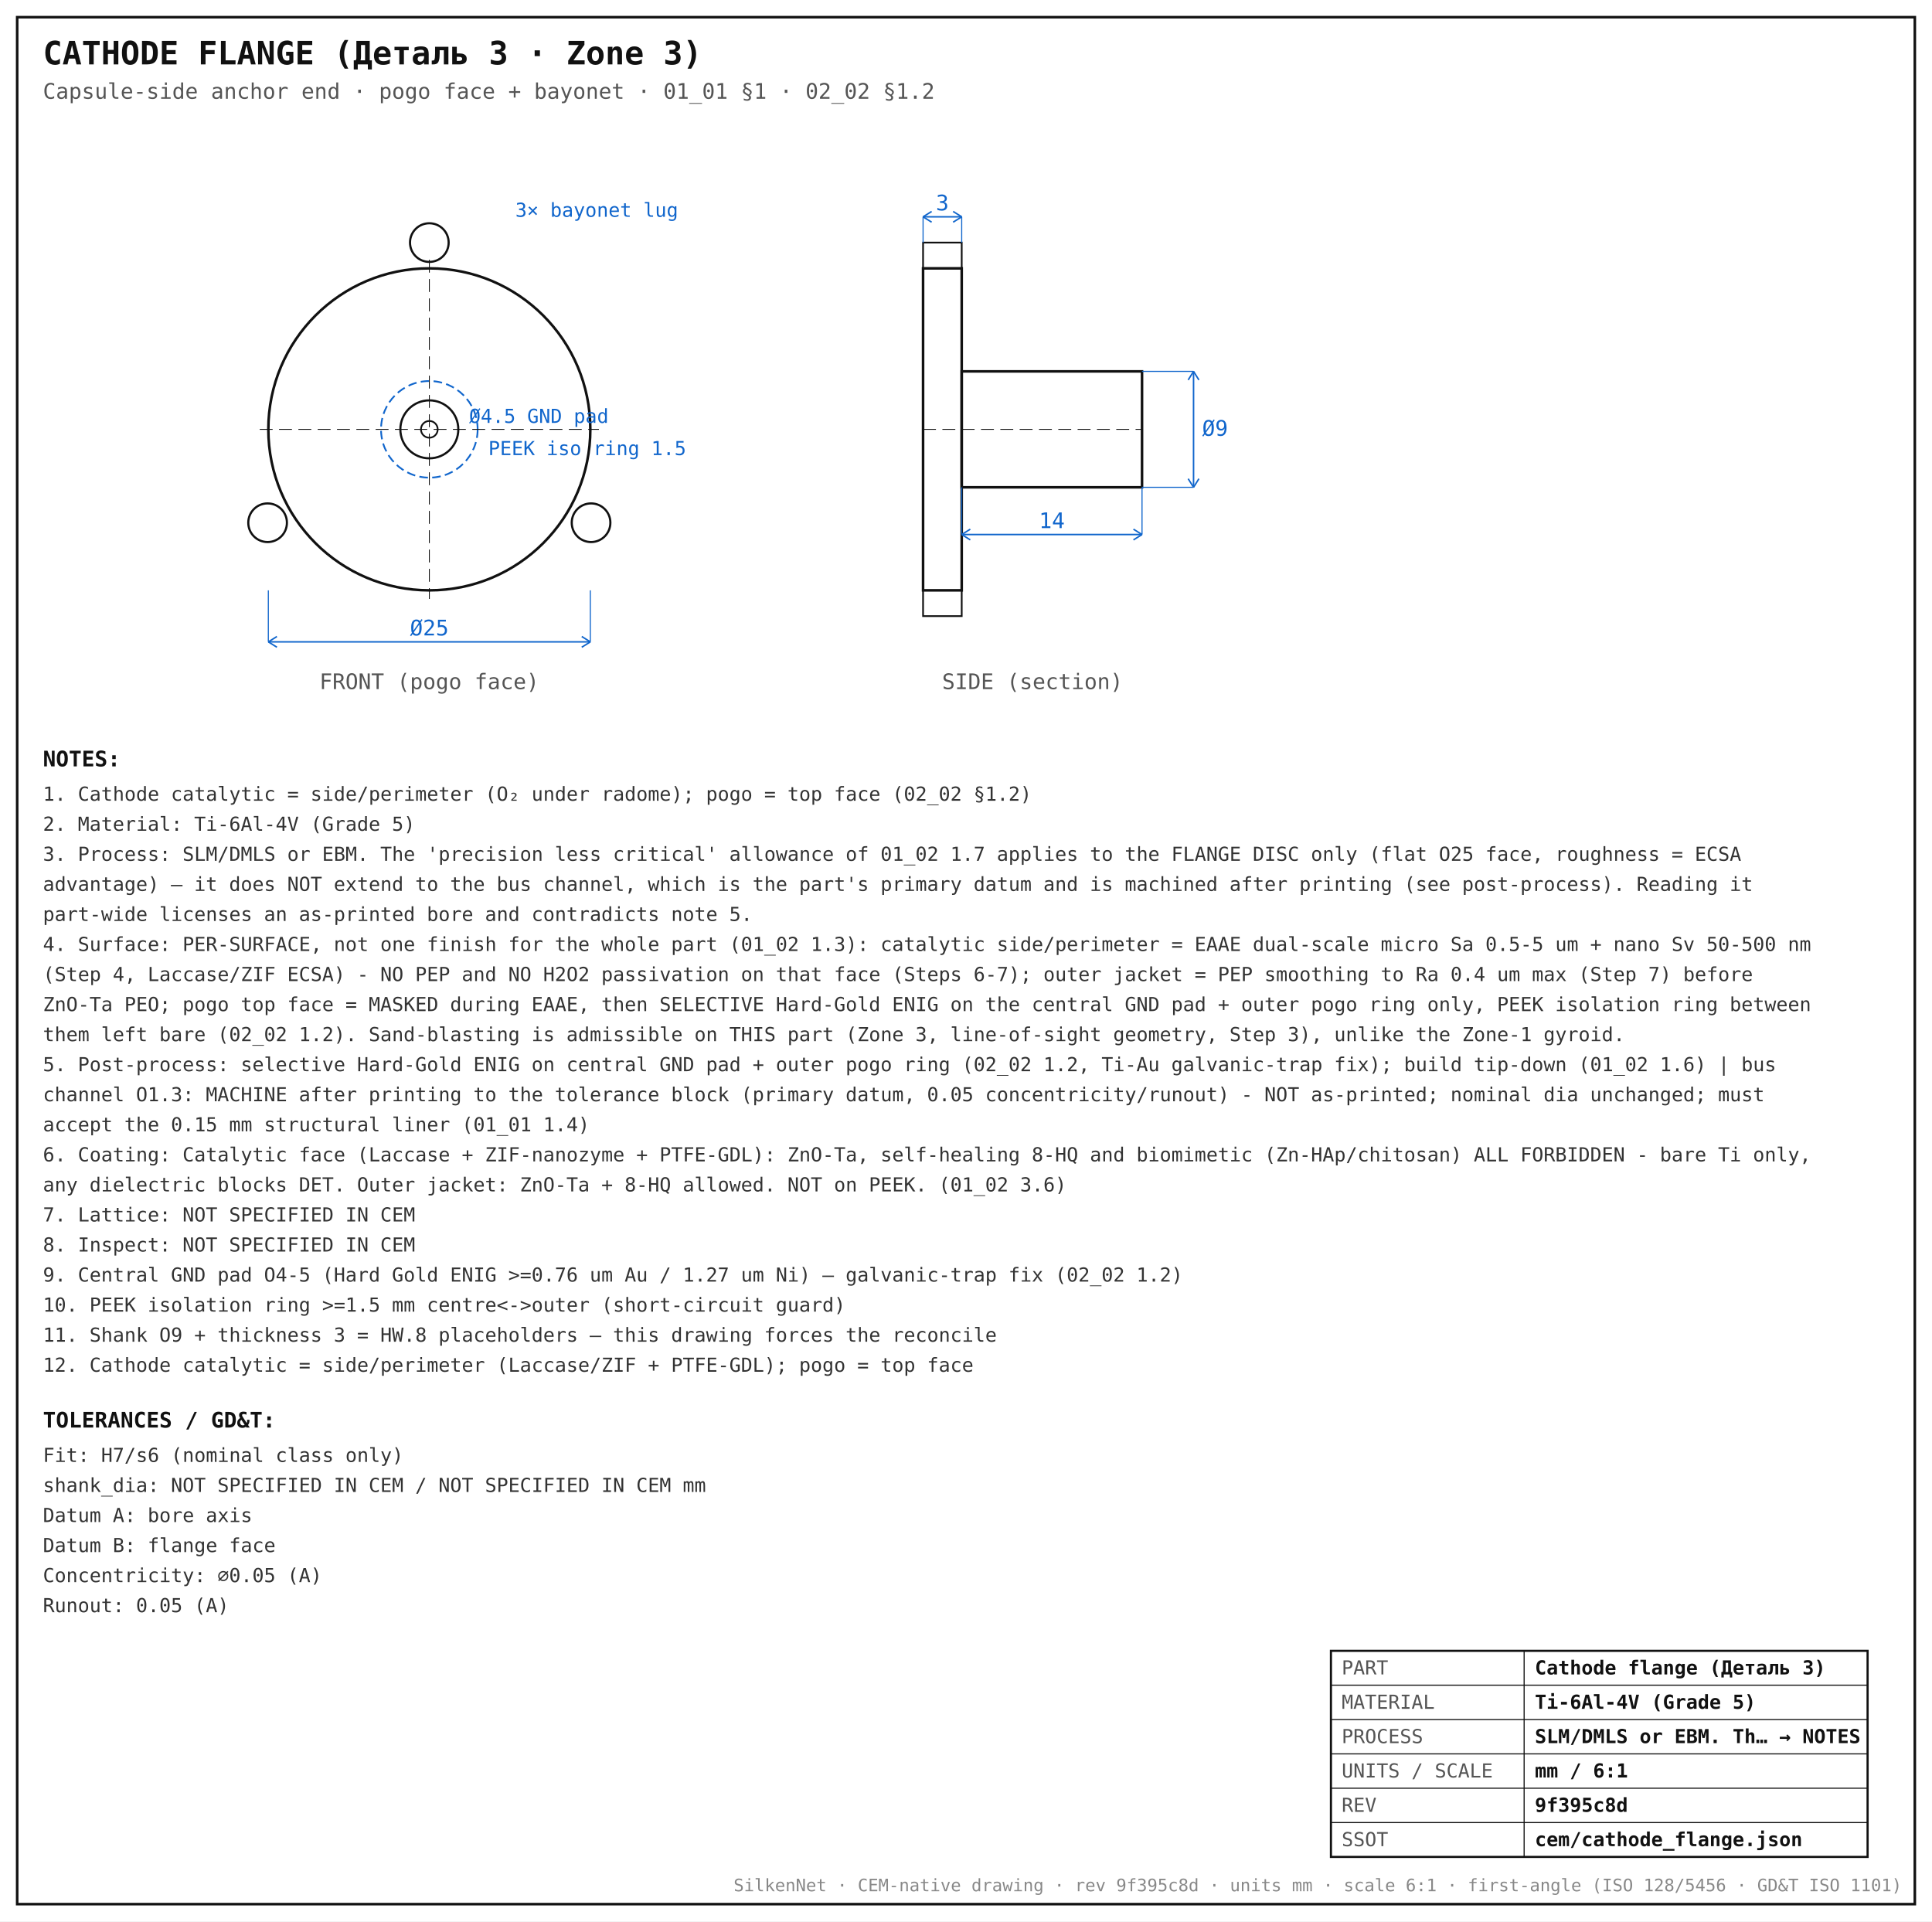
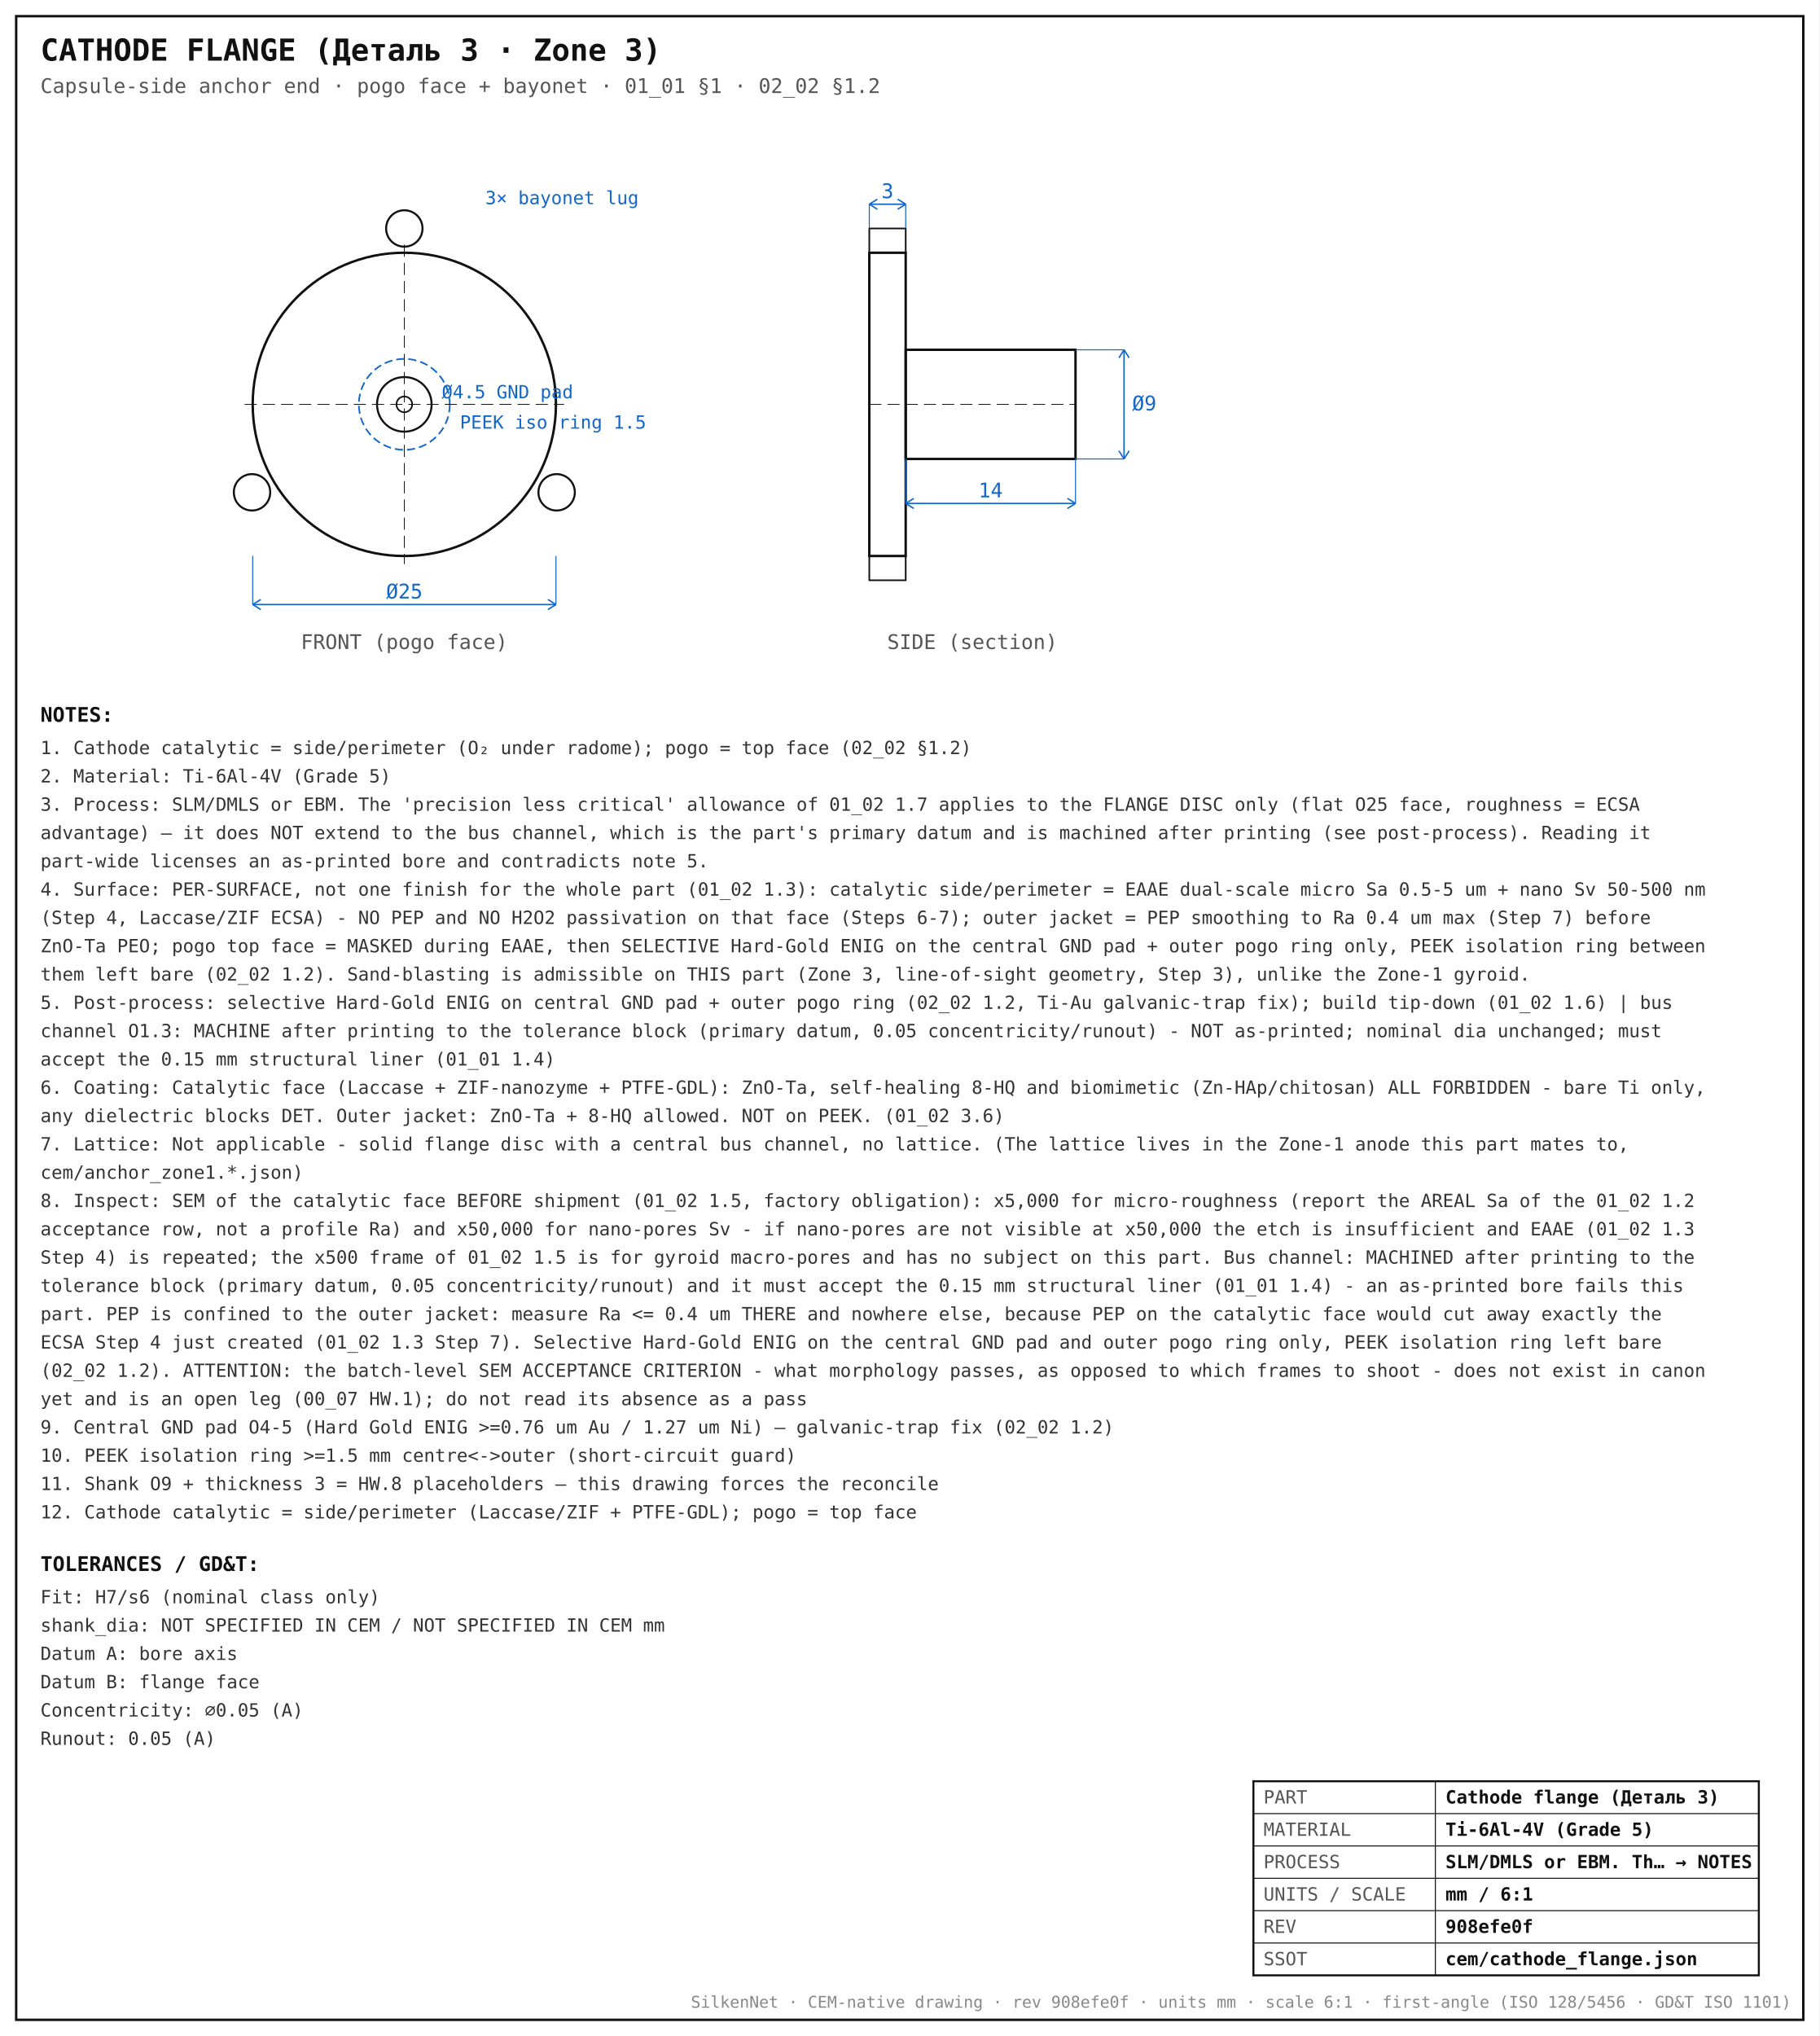
- <svg xmlns="http://www.w3.org/2000/svg" width="900" height="895" viewBox="0 0 900 895">
-   <rect x="0" y="0" width="900" height="895" fill="white" />
-   <rect x="8" y="8" width="884" height="879" fill="none" stroke="#111" stroke-width="1.2" />
+ <svg xmlns="http://www.w3.org/2000/svg" width="900" height="1007" viewBox="0 0 900 1007">
+   <rect x="0" y="0" width="900" height="1007" fill="white" />
+   <rect x="8" y="8" width="884" height="991" fill="none" stroke="#111" stroke-width="1.2" />
  <text x="20" y="30" font-family="monospace" font-size="15" text-anchor="start" fill="#111" font-weight="bold">CATHODE FLANGE  (Деталь 3 · Zone 3)</text>
  <text x="20" y="46" font-family="monospace" font-size="10" text-anchor="start" fill="#555" font-weight="normal">Capsule-side anchor end · pogo face + bayonet · 01_01 §1 · 02_02 §1.2</text>
  <circle cx="200" cy="113" r="9" fill="none" stroke="#111" stroke-width="1" />
  <circle cx="275.34" cy="243.5" r="9" fill="none" stroke="#111" stroke-width="1" />
  <circle cx="124.66" cy="243.5" r="9" fill="none" stroke="#111" stroke-width="1" />
  <circle cx="200" cy="200" r="75" fill="none" stroke="#111" stroke-width="1.2" />
  <circle cx="200" cy="200" r="22.5" fill="none" stroke="#1166cc" stroke-width="0.8" stroke-dasharray="4 2" />
  <circle cx="200" cy="200" r="13.5" fill="none" stroke="#111" stroke-width="1" />
  <circle cx="200" cy="200" r="3.9" fill="none" stroke="#111" stroke-width="0.8" />
  <line x1="121" y1="200" x2="279" y2="200" stroke="#111" stroke-width="0.4" stroke-dasharray="6 3" />
  <line x1="200" y1="121" x2="200" y2="279" stroke="#111" stroke-width="0.4" stroke-dasharray="6 3" />
  <text x="200" y="321" font-family="monospace" font-size="10" text-anchor="middle" fill="#555" font-weight="normal">FRONT (pogo face)</text>
  <line x1="125" y1="275" x2="125" y2="299" stroke="#1166cc" stroke-width="0.5" />
  <line x1="275" y1="275" x2="275" y2="299" stroke="#1166cc" stroke-width="0.5" />
  <line x1="125" y1="299" x2="275" y2="299" stroke="#1166cc" stroke-width="0.7" />
  <line x1="125" y1="299" x2="129" y2="296.5" stroke="#1166cc" stroke-width="0.7" />
  <line x1="125" y1="299" x2="129" y2="301.5" stroke="#1166cc" stroke-width="0.7" />
  <line x1="275" y1="299" x2="271" y2="296.5" stroke="#1166cc" stroke-width="0.7" />
  <line x1="275" y1="299" x2="271" y2="301.5" stroke="#1166cc" stroke-width="0.7" />
  <text x="200" y="296" font-family="monospace" font-size="10" text-anchor="middle" fill="#1166cc" font-weight="normal">Ø25</text>
  <text x="218.5" y="197" font-family="monospace" font-size="9" text-anchor="start" fill="#1166cc" font-weight="normal">Ø4.5 GND pad</text>
  <text x="227.5" y="212" font-family="monospace" font-size="9" text-anchor="start" fill="#1166cc" font-weight="normal">PEEK iso ring 1.5</text>
  <text x="278" y="101" font-family="monospace" font-size="9" text-anchor="middle" fill="#1166cc" font-weight="normal">3× bayonet lug</text>
  <rect x="430" y="125" width="18" height="150" fill="none" stroke="#111" stroke-width="1.2" />
  <rect x="448" y="173" width="84" height="54" fill="none" stroke="#111" stroke-width="1.2" />
  <rect x="430" y="113" width="18" height="12" fill="none" stroke="#111" stroke-width="0.8" />
  <rect x="430" y="275" width="18" height="12" fill="none" stroke="#111" stroke-width="0.8" />
  <line x1="430" y1="200" x2="532" y2="200" stroke="#111" stroke-width="0.4" stroke-dasharray="6 3" />
  <text x="481" y="321" font-family="monospace" font-size="10" text-anchor="middle" fill="#555" font-weight="normal">SIDE (section)</text>
  <line x1="430" y1="113" x2="430" y2="101" stroke="#1166cc" stroke-width="0.5" />
  <line x1="448" y1="113" x2="448" y2="101" stroke="#1166cc" stroke-width="0.5" />
  <line x1="430" y1="101" x2="448" y2="101" stroke="#1166cc" stroke-width="0.7" />
  <line x1="430" y1="101" x2="434" y2="98.5" stroke="#1166cc" stroke-width="0.7" />
  <line x1="430" y1="101" x2="434" y2="103.5" stroke="#1166cc" stroke-width="0.7" />
  <line x1="448" y1="101" x2="444" y2="98.5" stroke="#1166cc" stroke-width="0.7" />
  <line x1="448" y1="101" x2="444" y2="103.5" stroke="#1166cc" stroke-width="0.7" />
  <text x="439" y="98" font-family="monospace" font-size="10" text-anchor="middle" fill="#1166cc" font-weight="normal">3</text>
  <line x1="448" y1="227" x2="448" y2="249" stroke="#1166cc" stroke-width="0.5" />
  <line x1="532" y1="227" x2="532" y2="249" stroke="#1166cc" stroke-width="0.5" />
  <line x1="448" y1="249" x2="532" y2="249" stroke="#1166cc" stroke-width="0.7" />
  <line x1="448" y1="249" x2="452" y2="246.5" stroke="#1166cc" stroke-width="0.7" />
  <line x1="448" y1="249" x2="452" y2="251.5" stroke="#1166cc" stroke-width="0.7" />
  <line x1="532" y1="249" x2="528" y2="246.5" stroke="#1166cc" stroke-width="0.7" />
  <line x1="532" y1="249" x2="528" y2="251.5" stroke="#1166cc" stroke-width="0.7" />
  <text x="490" y="246" font-family="monospace" font-size="10" text-anchor="middle" fill="#1166cc" font-weight="normal">14</text>
  <line x1="532" y1="173" x2="556" y2="173" stroke="#1166cc" stroke-width="0.5" />
  <line x1="532" y1="227" x2="556" y2="227" stroke="#1166cc" stroke-width="0.5" />
  <line x1="556" y1="173" x2="556" y2="227" stroke="#1166cc" stroke-width="0.7" />
  <line x1="556" y1="173" x2="553.5" y2="177" stroke="#1166cc" stroke-width="0.7" />
  <line x1="556" y1="173" x2="558.5" y2="177" stroke="#1166cc" stroke-width="0.7" />
  <line x1="556" y1="227" x2="553.5" y2="223" stroke="#1166cc" stroke-width="0.7" />
  <line x1="556" y1="227" x2="558.5" y2="223" stroke="#1166cc" stroke-width="0.7" />
  <text x="560" y="203" font-family="monospace" font-size="10" text-anchor="start" fill="#1166cc" font-weight="normal">Ø9</text>
  <text x="20" y="357" font-family="monospace" font-size="10" text-anchor="start" fill="#111" font-weight="bold">NOTES:</text>
  <text x="20" y="373" font-family="monospace" font-size="9" text-anchor="start" fill="#333" font-weight="normal">1. Cathode catalytic = side/perimeter (O₂ under radome); pogo = top face (02_02 §1.2)</text>
  <text x="20" y="387" font-family="monospace" font-size="9" text-anchor="start" fill="#333" font-weight="normal">2. Material: Ti-6Al-4V (Grade 5)</text>
  <text x="20" y="401" font-family="monospace" font-size="9" text-anchor="start" fill="#333" font-weight="normal">3. Process: SLM/DMLS or EBM. The 'precision less critical' allowance of 01_02 1.7 applies to the FLANGE DISC only (flat O25 face, roughness = ECSA</text>
  <text x="20" y="415" font-family="monospace" font-size="9" text-anchor="start" fill="#333" font-weight="normal">   advantage) — it does NOT extend to the bus channel, which is the part's primary datum and is machined after printing (see post-process). Reading it</text>
  <text x="20" y="429" font-family="monospace" font-size="9" text-anchor="start" fill="#333" font-weight="normal">   part-wide licenses an as-printed bore and contradicts note 5.</text>
  <text x="20" y="443" font-family="monospace" font-size="9" text-anchor="start" fill="#333" font-weight="normal">4. Surface: PER-SURFACE, not one finish for the whole part (01_02 1.3): catalytic side/perimeter = EAAE dual-scale micro Sa 0.5-5 um + nano Sv 50-500 nm</text>
  <text x="20" y="457" font-family="monospace" font-size="9" text-anchor="start" fill="#333" font-weight="normal">   (Step 4, Laccase/ZIF ECSA) - NO PEP and NO H2O2 passivation on that face (Steps 6-7); outer jacket = PEP smoothing to Ra 0.4 um max (Step 7) before</text>
  <text x="20" y="471" font-family="monospace" font-size="9" text-anchor="start" fill="#333" font-weight="normal">   ZnO-Ta PEO; pogo top face = MASKED during EAAE, then SELECTIVE Hard-Gold ENIG on the central GND pad + outer pogo ring only, PEEK isolation ring between</text>
  <text x="20" y="485" font-family="monospace" font-size="9" text-anchor="start" fill="#333" font-weight="normal">   them left bare (02_02 1.2). Sand-blasting is admissible on THIS part (Zone 3, line-of-sight geometry, Step 3), unlike the Zone-1 gyroid.</text>
  <text x="20" y="499" font-family="monospace" font-size="9" text-anchor="start" fill="#333" font-weight="normal">5. Post-process: selective Hard-Gold ENIG on central GND pad + outer pogo ring (02_02 1.2, Ti-Au galvanic-trap fix); build tip-down (01_02 1.6) | bus</text>
  <text x="20" y="513" font-family="monospace" font-size="9" text-anchor="start" fill="#333" font-weight="normal">   channel O1.3: MACHINE after printing to the tolerance block (primary datum, 0.05 concentricity/runout) - NOT as-printed; nominal dia unchanged; must</text>
  <text x="20" y="527" font-family="monospace" font-size="9" text-anchor="start" fill="#333" font-weight="normal">   accept the 0.15 mm structural liner (01_01 1.4)</text>
  <text x="20" y="541" font-family="monospace" font-size="9" text-anchor="start" fill="#333" font-weight="normal">6. Coating: Catalytic face (Laccase + ZIF-nanozyme + PTFE-GDL): ZnO-Ta, self-healing 8-HQ and biomimetic (Zn-HAp/chitosan) ALL FORBIDDEN - bare Ti only,</text>
  <text x="20" y="555" font-family="monospace" font-size="9" text-anchor="start" fill="#333" font-weight="normal">   any dielectric blocks DET. Outer jacket: ZnO-Ta + 8-HQ allowed. NOT on PEEK. (01_02 3.6)</text>
-   <text x="20" y="569" font-family="monospace" font-size="9" text-anchor="start" fill="#333" font-weight="normal">7. Lattice: NOT SPECIFIED IN CEM</text>
-   <text x="20" y="583" font-family="monospace" font-size="9" text-anchor="start" fill="#333" font-weight="normal">8. Inspect: NOT SPECIFIED IN CEM</text>
-   <text x="20" y="597" font-family="monospace" font-size="9" text-anchor="start" fill="#333" font-weight="normal">9. Central GND pad O4-5 (Hard Gold ENIG &gt;=0.76 um Au / 1.27 um Ni) — galvanic-trap fix (02_02 1.2)</text>
-   <text x="20" y="611" font-family="monospace" font-size="9" text-anchor="start" fill="#333" font-weight="normal">10. PEEK isolation ring &gt;=1.5 mm centre&lt;-&gt;outer (short-circuit guard)</text>
-   <text x="20" y="625" font-family="monospace" font-size="9" text-anchor="start" fill="#333" font-weight="normal">11. Shank O9 + thickness 3 = HW.8 placeholders — this drawing forces the reconcile</text>
-   <text x="20" y="639" font-family="monospace" font-size="9" text-anchor="start" fill="#333" font-weight="normal">12. Cathode catalytic = side/perimeter (Laccase/ZIF + PTFE-GDL); pogo = top face</text>
-   <text x="20" y="665" font-family="monospace" font-size="10" text-anchor="start" fill="#111" font-weight="bold">TOLERANCES / GD&amp;T:</text>
-   <text x="20" y="681" font-family="monospace" font-size="9" text-anchor="start" fill="#333" font-weight="normal">Fit: H7/s6 (nominal class only)</text>
-   <text x="20" y="695" font-family="monospace" font-size="9" text-anchor="start" fill="#333" font-weight="normal">shank_dia: NOT SPECIFIED IN CEM / NOT SPECIFIED IN CEM mm</text>
-   <text x="20" y="709" font-family="monospace" font-size="9" text-anchor="start" fill="#333" font-weight="normal">Datum A: bore axis</text>
-   <text x="20" y="723" font-family="monospace" font-size="9" text-anchor="start" fill="#333" font-weight="normal">Datum B: flange face</text>
-   <text x="20" y="737" font-family="monospace" font-size="9" text-anchor="start" fill="#333" font-weight="normal">Concentricity: ⌀0.05 (A)</text>
-   <text x="20" y="751" font-family="monospace" font-size="9" text-anchor="start" fill="#333" font-weight="normal">Runout: 0.05 (A)</text>
-   <rect x="620" y="769" width="250" height="96" fill="none" stroke="#111" stroke-width="1" />
-   <line x1="710" y1="769" x2="710" y2="785" stroke="#111" stroke-width="0.5" />
-   <text x="625" y="780" font-family="monospace" font-size="9" text-anchor="start" fill="#555" font-weight="normal">PART</text>
-   <text x="715" y="780" font-family="monospace" font-size="9" text-anchor="start" fill="#111" font-weight="bold">Cathode flange (Деталь 3)</text>
-   <line x1="620" y1="785" x2="870" y2="785" stroke="#111" stroke-width="0.5" />
-   <line x1="710" y1="785" x2="710" y2="801" stroke="#111" stroke-width="0.5" />
-   <text x="625" y="796" font-family="monospace" font-size="9" text-anchor="start" fill="#555" font-weight="normal">MATERIAL</text>
-   <text x="715" y="796" font-family="monospace" font-size="9" text-anchor="start" fill="#111" font-weight="bold">Ti-6Al-4V (Grade 5)</text>
-   <line x1="620" y1="801" x2="870" y2="801" stroke="#111" stroke-width="0.5" />
-   <line x1="710" y1="801" x2="710" y2="817" stroke="#111" stroke-width="0.5" />
-   <text x="625" y="812" font-family="monospace" font-size="9" text-anchor="start" fill="#555" font-weight="normal">PROCESS</text>
-   <text x="715" y="812" font-family="monospace" font-size="9" text-anchor="start" fill="#111" font-weight="bold">SLM/DMLS or EBM. Th… → NOTES</text>
-   <line x1="620" y1="817" x2="870" y2="817" stroke="#111" stroke-width="0.5" />
-   <line x1="710" y1="817" x2="710" y2="833" stroke="#111" stroke-width="0.5" />
-   <text x="625" y="828" font-family="monospace" font-size="9" text-anchor="start" fill="#555" font-weight="normal">UNITS / SCALE</text>
-   <text x="715" y="828" font-family="monospace" font-size="9" text-anchor="start" fill="#111" font-weight="bold">mm / 6:1</text>
-   <line x1="620" y1="833" x2="870" y2="833" stroke="#111" stroke-width="0.5" />
-   <line x1="710" y1="833" x2="710" y2="849" stroke="#111" stroke-width="0.5" />
-   <text x="625" y="844" font-family="monospace" font-size="9" text-anchor="start" fill="#555" font-weight="normal">REV</text>
-   <text x="715" y="844" font-family="monospace" font-size="9" text-anchor="start" fill="#111" font-weight="bold">9f395c8d</text>
-   <line x1="620" y1="849" x2="870" y2="849" stroke="#111" stroke-width="0.5" />
-   <line x1="710" y1="849" x2="710" y2="865" stroke="#111" stroke-width="0.5" />
-   <text x="625" y="860" font-family="monospace" font-size="9" text-anchor="start" fill="#555" font-weight="normal">SSOT</text>
-   <text x="715" y="860" font-family="monospace" font-size="9" text-anchor="start" fill="#111" font-weight="bold">cem/cathode_flange.json</text>
-   <text x="886" y="881" font-family="monospace" font-size="8" text-anchor="end" fill="#888" font-weight="normal">SilkenNet · CEM-native drawing · rev 9f395c8d · units mm · scale 6:1 · first-angle (ISO 128/5456 · GD&amp;T ISO 1101)</text>
+   <text x="20" y="569" font-family="monospace" font-size="9" text-anchor="start" fill="#333" font-weight="normal">7. Lattice: Not applicable - solid flange disc with a central bus channel, no lattice. (The lattice lives in the Zone-1 anode this part mates to,</text>
+   <text x="20" y="583" font-family="monospace" font-size="9" text-anchor="start" fill="#333" font-weight="normal">   cem/anchor_zone1.*.json)</text>
+   <text x="20" y="597" font-family="monospace" font-size="9" text-anchor="start" fill="#333" font-weight="normal">8. Inspect: SEM of the catalytic face BEFORE shipment (01_02 1.5, factory obligation): x5,000 for micro-roughness (report the AREAL Sa of the 01_02 1.2</text>
+   <text x="20" y="611" font-family="monospace" font-size="9" text-anchor="start" fill="#333" font-weight="normal">   acceptance row, not a profile Ra) and x50,000 for nano-pores Sv - if nano-pores are not visible at x50,000 the etch is insufficient and EAAE (01_02 1.3</text>
+   <text x="20" y="625" font-family="monospace" font-size="9" text-anchor="start" fill="#333" font-weight="normal">   Step 4) is repeated; the x500 frame of 01_02 1.5 is for gyroid macro-pores and has no subject on this part. Bus channel: MACHINED after printing to the</text>
+   <text x="20" y="639" font-family="monospace" font-size="9" text-anchor="start" fill="#333" font-weight="normal">   tolerance block (primary datum, 0.05 concentricity/runout) and it must accept the 0.15 mm structural liner (01_01 1.4) - an as-printed bore fails this</text>
+   <text x="20" y="653" font-family="monospace" font-size="9" text-anchor="start" fill="#333" font-weight="normal">   part. PEP is confined to the outer jacket: measure Ra &lt;= 0.4 um THERE and nowhere else, because PEP on the catalytic face would cut away exactly the</text>
+   <text x="20" y="667" font-family="monospace" font-size="9" text-anchor="start" fill="#333" font-weight="normal">   ECSA Step 4 just created (01_02 1.3 Step 7). Selective Hard-Gold ENIG on the central GND pad and outer pogo ring only, PEEK isolation ring left bare</text>
+   <text x="20" y="681" font-family="monospace" font-size="9" text-anchor="start" fill="#333" font-weight="normal">   (02_02 1.2). ATTENTION: the batch-level SEM ACCEPTANCE CRITERION - what morphology passes, as opposed to which frames to shoot - does not exist in canon</text>
+   <text x="20" y="695" font-family="monospace" font-size="9" text-anchor="start" fill="#333" font-weight="normal">   yet and is an open leg (00_07 HW.1); do not read its absence as a pass</text>
+   <text x="20" y="709" font-family="monospace" font-size="9" text-anchor="start" fill="#333" font-weight="normal">9. Central GND pad O4-5 (Hard Gold ENIG &gt;=0.76 um Au / 1.27 um Ni) — galvanic-trap fix (02_02 1.2)</text>
+   <text x="20" y="723" font-family="monospace" font-size="9" text-anchor="start" fill="#333" font-weight="normal">10. PEEK isolation ring &gt;=1.5 mm centre&lt;-&gt;outer (short-circuit guard)</text>
+   <text x="20" y="737" font-family="monospace" font-size="9" text-anchor="start" fill="#333" font-weight="normal">11. Shank O9 + thickness 3 = HW.8 placeholders — this drawing forces the reconcile</text>
+   <text x="20" y="751" font-family="monospace" font-size="9" text-anchor="start" fill="#333" font-weight="normal">12. Cathode catalytic = side/perimeter (Laccase/ZIF + PTFE-GDL); pogo = top face</text>
+   <text x="20" y="777" font-family="monospace" font-size="10" text-anchor="start" fill="#111" font-weight="bold">TOLERANCES / GD&amp;T:</text>
+   <text x="20" y="793" font-family="monospace" font-size="9" text-anchor="start" fill="#333" font-weight="normal">Fit: H7/s6 (nominal class only)</text>
+   <text x="20" y="807" font-family="monospace" font-size="9" text-anchor="start" fill="#333" font-weight="normal">shank_dia: NOT SPECIFIED IN CEM / NOT SPECIFIED IN CEM mm</text>
+   <text x="20" y="821" font-family="monospace" font-size="9" text-anchor="start" fill="#333" font-weight="normal">Datum A: bore axis</text>
+   <text x="20" y="835" font-family="monospace" font-size="9" text-anchor="start" fill="#333" font-weight="normal">Datum B: flange face</text>
+   <text x="20" y="849" font-family="monospace" font-size="9" text-anchor="start" fill="#333" font-weight="normal">Concentricity: ⌀0.05 (A)</text>
+   <text x="20" y="863" font-family="monospace" font-size="9" text-anchor="start" fill="#333" font-weight="normal">Runout: 0.05 (A)</text>
+   <rect x="620" y="881" width="250" height="96" fill="none" stroke="#111" stroke-width="1" />
+   <line x1="710" y1="881" x2="710" y2="897" stroke="#111" stroke-width="0.5" />
+   <text x="625" y="892" font-family="monospace" font-size="9" text-anchor="start" fill="#555" font-weight="normal">PART</text>
+   <text x="715" y="892" font-family="monospace" font-size="9" text-anchor="start" fill="#111" font-weight="bold">Cathode flange (Деталь 3)</text>
+   <line x1="620" y1="897" x2="870" y2="897" stroke="#111" stroke-width="0.5" />
+   <line x1="710" y1="897" x2="710" y2="913" stroke="#111" stroke-width="0.5" />
+   <text x="625" y="908" font-family="monospace" font-size="9" text-anchor="start" fill="#555" font-weight="normal">MATERIAL</text>
+   <text x="715" y="908" font-family="monospace" font-size="9" text-anchor="start" fill="#111" font-weight="bold">Ti-6Al-4V (Grade 5)</text>
+   <line x1="620" y1="913" x2="870" y2="913" stroke="#111" stroke-width="0.5" />
+   <line x1="710" y1="913" x2="710" y2="929" stroke="#111" stroke-width="0.5" />
+   <text x="625" y="924" font-family="monospace" font-size="9" text-anchor="start" fill="#555" font-weight="normal">PROCESS</text>
+   <text x="715" y="924" font-family="monospace" font-size="9" text-anchor="start" fill="#111" font-weight="bold">SLM/DMLS or EBM. Th… → NOTES</text>
+   <line x1="620" y1="929" x2="870" y2="929" stroke="#111" stroke-width="0.5" />
+   <line x1="710" y1="929" x2="710" y2="945" stroke="#111" stroke-width="0.5" />
+   <text x="625" y="940" font-family="monospace" font-size="9" text-anchor="start" fill="#555" font-weight="normal">UNITS / SCALE</text>
+   <text x="715" y="940" font-family="monospace" font-size="9" text-anchor="start" fill="#111" font-weight="bold">mm / 6:1</text>
+   <line x1="620" y1="945" x2="870" y2="945" stroke="#111" stroke-width="0.5" />
+   <line x1="710" y1="945" x2="710" y2="961" stroke="#111" stroke-width="0.5" />
+   <text x="625" y="956" font-family="monospace" font-size="9" text-anchor="start" fill="#555" font-weight="normal">REV</text>
+   <text x="715" y="956" font-family="monospace" font-size="9" text-anchor="start" fill="#111" font-weight="bold">908efe0f</text>
+   <line x1="620" y1="961" x2="870" y2="961" stroke="#111" stroke-width="0.5" />
+   <line x1="710" y1="961" x2="710" y2="977" stroke="#111" stroke-width="0.5" />
+   <text x="625" y="972" font-family="monospace" font-size="9" text-anchor="start" fill="#555" font-weight="normal">SSOT</text>
+   <text x="715" y="972" font-family="monospace" font-size="9" text-anchor="start" fill="#111" font-weight="bold">cem/cathode_flange.json</text>
+   <text x="886" y="993" font-family="monospace" font-size="8" text-anchor="end" fill="#888" font-weight="normal">SilkenNet · CEM-native drawing · rev 908efe0f · units mm · scale 6:1 · first-angle (ISO 128/5456 · GD&amp;T ISO 1101)</text>
</svg>
